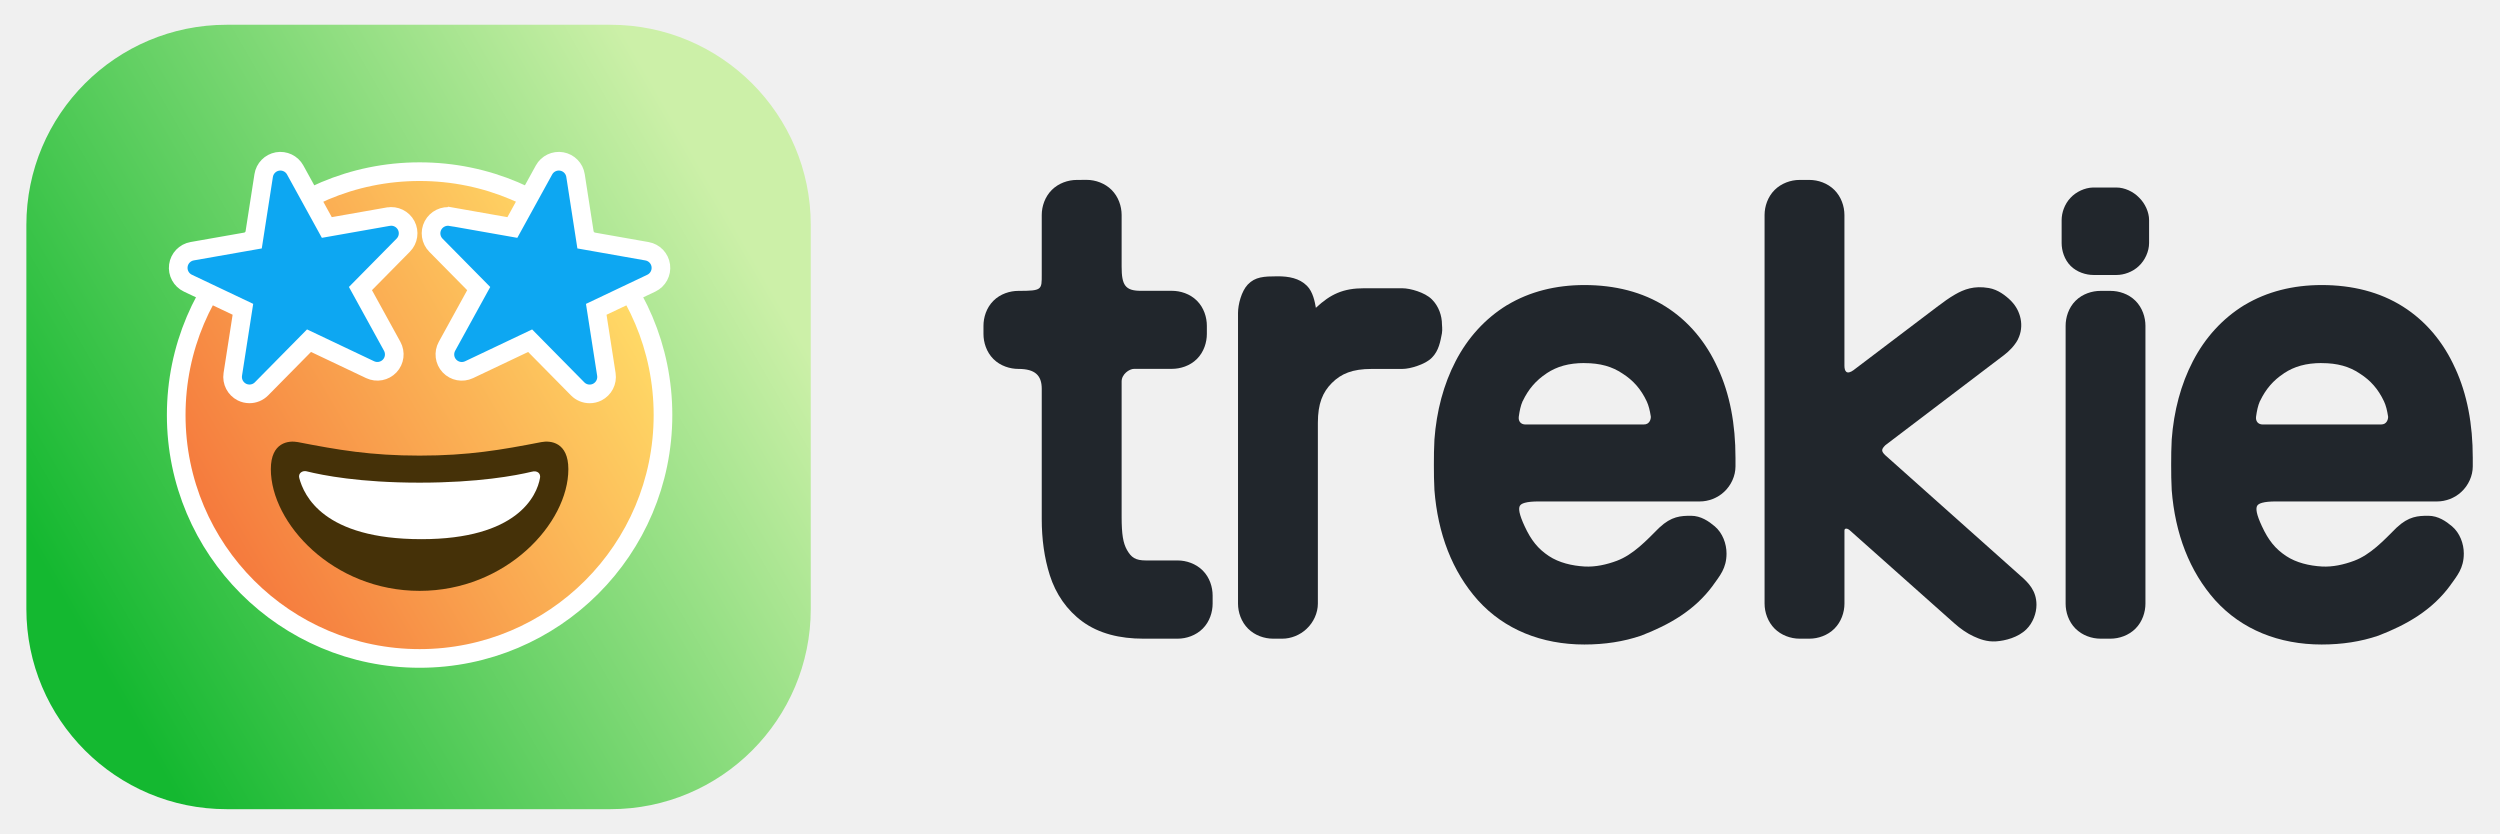
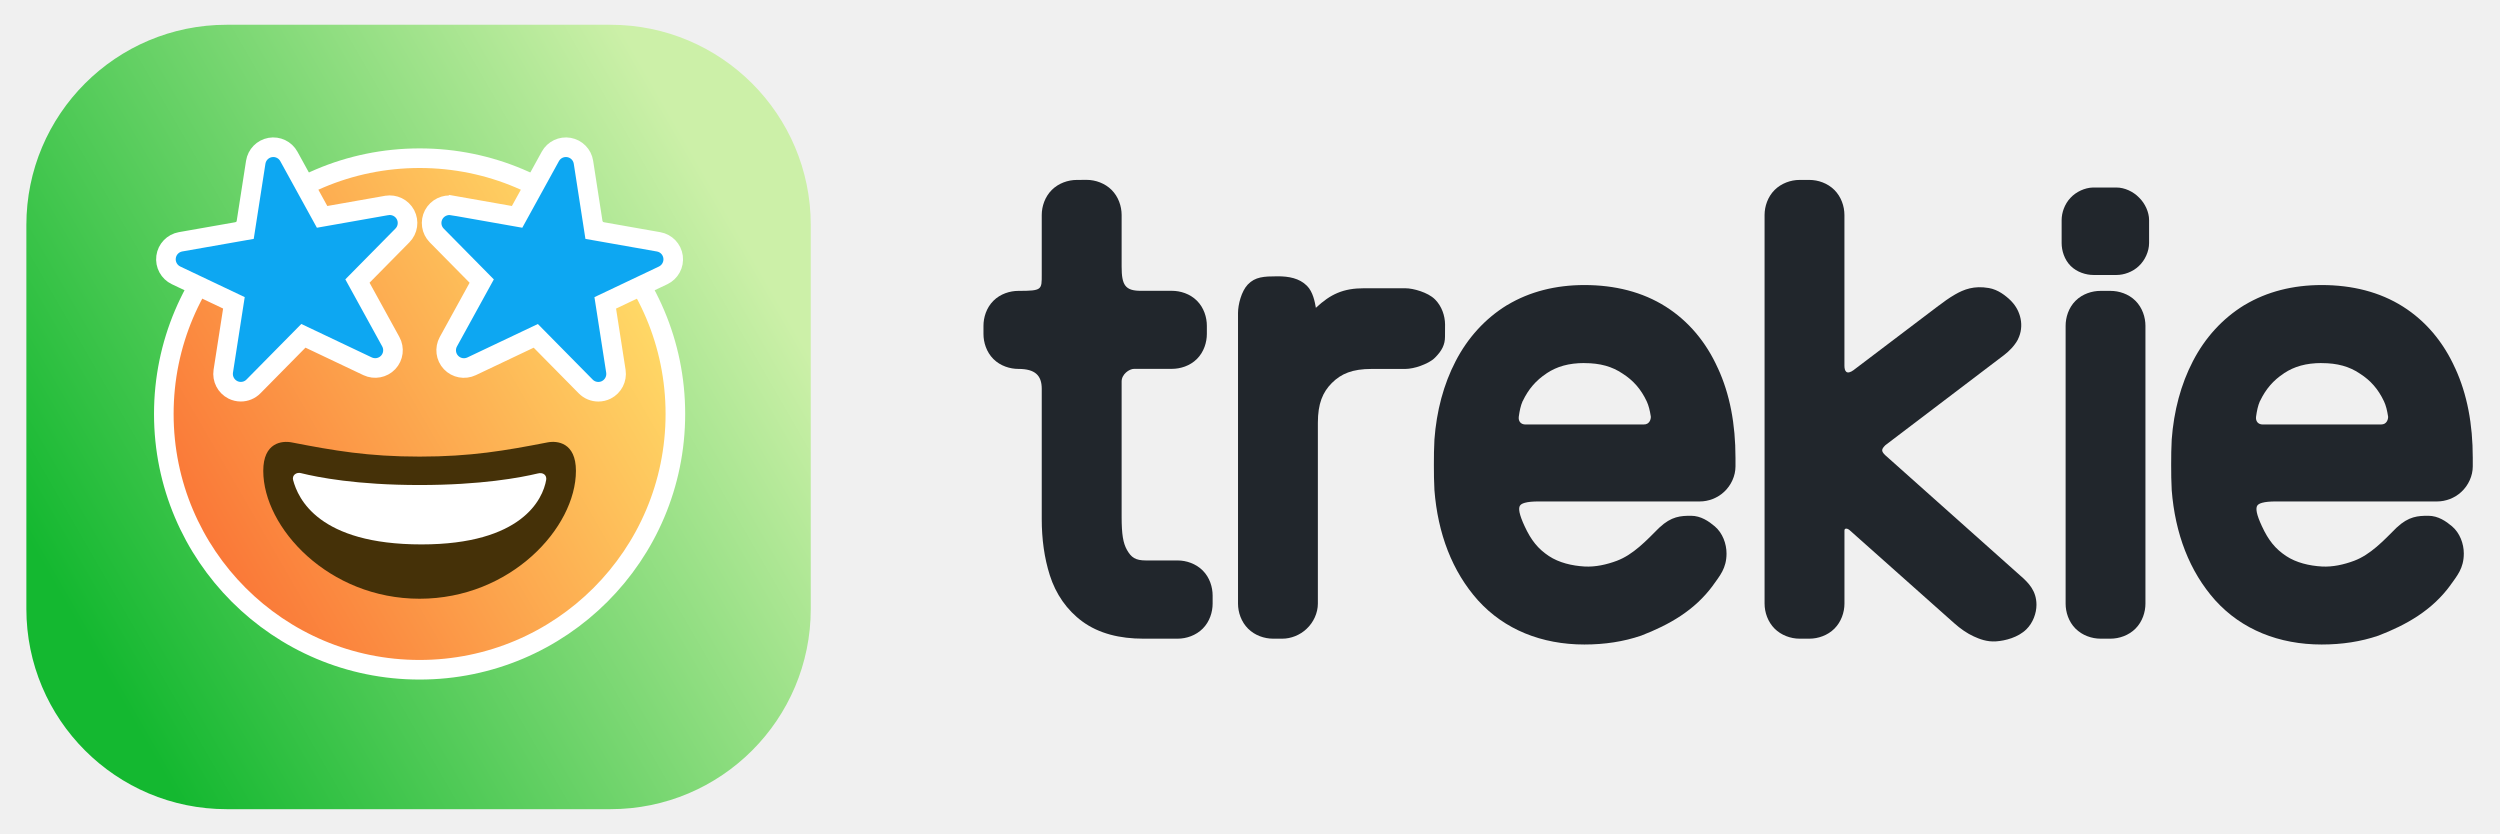
<svg xmlns="http://www.w3.org/2000/svg" xmlns:xlink="http://www.w3.org/1999/xlink" width="300" height="100" viewBox="0 0 79.375 26.458" version="1.1" id="svg5">
  <defs id="defs2">
    <rect x="223.755" y="162.305" width="120.361" height="58.945" id="rect24570" />
    <linearGradient id="linearGradient3351">
      <stop style="stop-color:#14b830;stop-opacity:1" offset="0" id="stop3347" />
      <stop style="stop-color:#ccf0a8;stop-opacity:1" offset="1" id="stop9214" />
    </linearGradient>
    <linearGradient xlink:href="#linearGradient3351" id="linearGradient3353" x1="9.007" y1="18.864" x2="23.602" y2="10.438" gradientUnits="userSpaceOnUse" gradientTransform="matrix(1.450226,0,0,1.450226,-9.485206,-5.564269)" />
-     <linearGradient xlink:href="#linearGradient15455" id="linearGradient15457" x1="11.166" y1="14.433" x2="19.085" y2="9.862" gradientUnits="userSpaceOnUse" gradientTransform="matrix(1.570055,0,0,1.570055,-11.09607,27.64107)" />
+     <linearGradient xlink:href="#linearGradient15455" id="linearGradient15457" x1="11.212" y1="14.407" x2="19.085" y2="9.862" gradientUnits="userSpaceOnUse" gradientTransform="matrix(1.570055,0,0,1.570055,-11.09607,27.64107)" />
    <linearGradient id="linearGradient15455">
-       <stop style="stop-color:#f57a3d;stop-opacity:1" offset="0" id="stop15451" />
-       <stop style="stop-color:#ffd966;stop-opacity:1" offset="1" id="stop15453" />
+       <stop style="stop-color:#fa7938;stop-opacity:1" offset="0" id="stop15451" />
+       <stop style="stop-color:#ffd866;stop-opacity:1" offset="1" id="stop15453" />
    </linearGradient>
  </defs>
  <g id="layer1">
    <rect style="fill:url(#linearGradient3353);fill-opacity:1;stroke:none;stroke-width:0.383;stroke-opacity:1" id="rect16911" width="24.905" height="24.905" x="0.837" y="0.786" rx="6.36" ry="6.36" />
-     <g id="g39580" transform="matrix(1.033503,0,0,1.033503,-0.2673342,-35.97983)">
-       <g id="g15323">
+     <g id="g39580" transform="matrix(1.033503,0,0,1.033503,-0.2673342,-36.14957)">
+       <g id="g15323" transform="matrix(1.050931,0,0,1.050931,-0.6696716,-2.291284)">
        <path fill="#ffcc4d" d="m 20.626,47.564 c 0,4.13 -3.348,7.477 -7.477,7.477 -4.13,0 -7.477,-3.348 -7.477,-7.477 0,-4.13 3.348,-7.477 7.477,-7.477 4.13,0 7.477,3.348 7.477,7.477" id="path29" style="fill:url(#linearGradient15457);fill-opacity:1;stroke:#ffffff;stroke-width:0.573;stroke-miterlimit:4;stroke-dasharray:none;stroke-opacity:1" />
        <path fill="#664500" d="m 13.149,48.81 c -1.505,0 -2.504,-0.175 -3.739,-0.415 -0.282,-0.054 -0.831,0 -0.831,0.831 0,1.662 1.909,3.739 4.57,3.739 2.66,0 4.57,-2.077 4.57,-3.739 0,-0.831 -0.549,-0.886 -0.831,-0.831 -1.235,0.24 -2.234,0.415 -3.739,0.415 z" id="path31" style="fill:#453108;fill-opacity:1;stroke:none;stroke-width:0;stroke-miterlimit:4;stroke-dasharray:none" />
        <path fill="#ffffff" d="m 9.688,49.295 c 0.478,0.118 1.613,0.346 3.461,0.346 1.8,0 2.95,-0.217 3.45,-0.337 0.162,-0.044 0.274,0.05 0.25,0.189 -0.096,0.557 -0.703,1.884 -3.645,1.884 -3.012,0 -3.608,-1.341 -3.752,-1.88 -0.039,-0.146 0.099,-0.24 0.235,-0.203 z" id="path33" style="stroke-width:0.415" />
        <path fill="#e95f28" d="M 12.186,41.469 10.299,41.802 9.327,40.035 C 9.22,39.84 9,39.736 8.782,39.774 8.563,39.813 8.393,39.987 8.359,40.206 L 8.049,42.199 6.162,42.531 c -0.222,0.039 -0.394,0.218 -0.424,0.442 -0.03,0.224 0.088,0.442 0.292,0.539 l 1.691,0.803 -0.311,1.999 c -0.034,0.223 0.079,0.442 0.28,0.544 0.074,0.037 0.154,0.055 0.233,0.055 0.136,0 0.27,-0.053 0.37,-0.155 l 1.459,-1.479 1.877,0.891 c 0.204,0.096 0.446,0.051 0.601,-0.113 0.155,-0.164 0.185,-0.409 0.077,-0.606 l -0.975,-1.773 1.315,-1.333 c 0.159,-0.161 0.195,-0.406 0.09,-0.606 -0.106,-0.2 -0.329,-0.309 -0.55,-0.27 z m 1.926,0 1.887,0.333 0.972,-1.767 c 0.107,-0.195 0.327,-0.299 0.545,-0.261 0.219,0.039 0.389,0.212 0.423,0.432 l 0.309,1.993 1.887,0.333 c 0.223,0.039 0.394,0.218 0.424,0.442 0.03,0.224 -0.088,0.442 -0.292,0.539 l -1.691,0.803 0.311,1.999 c 0.034,0.223 -0.079,0.442 -0.28,0.544 -0.074,0.037 -0.154,0.055 -0.233,0.055 -0.136,0 -0.27,-0.053 -0.37,-0.155 l -1.459,-1.479 -1.877,0.891 c -0.204,0.096 -0.446,0.051 -0.601,-0.113 -0.155,-0.164 -0.185,-0.409 -0.077,-0.606 l 0.975,-1.773 -1.315,-1.333 c -0.159,-0.161 -0.195,-0.406 -0.09,-0.606 0.106,-0.2 0.33,-0.309 0.551,-0.27 z" id="path35" style="fill:#0da7f2;fill-opacity:1;stroke:#ffffff;stroke-width:0.573;stroke-miterlimit:4;stroke-dasharray:none;stroke-opacity:1" />
      </g>
    </g>
    <g aria-label="trekie" id="text10316" style="font-size:10.583px;line-height:1.25;stroke-width:0.265" transform="matrix(0.9804276,0,0,0.9804276,1.150646,-25.30423)">
      <g aria-label="trekie" id="text20552" style="font-family:Rubik;-inkscape-font-specification:Rubik;stroke-width:0.07" />
      <text xml:space="preserve" transform="scale(0.2645833)" id="text24568" style="font-size:40px;line-height:1.25;font-family:Rubik;-inkscape-font-specification:Rubik;white-space:pre;shape-inside:url(#rect24570)" />
      <path id="path1472" style="font-weight:300;-inkscape-font-specification:'Rubik Light';fill:#21262c;fill-opacity:1;stroke-width:0.073" d="m 50.135,35.04 c -0.923,0 -1.771,0.211 -2.497,0.647 0.004,-0.002 -1.44e-4,-10e-4 -0.01,0.004 a 0.133,0.133 0 0 0 -0.006,0.004 c -0.703,0.434 -1.263,1.051 -1.656,1.809 -0.39,0.751 -0.619,1.609 -0.688,2.548 a 0.133,0.133 0 0 0 0,0.01 c -2e-6,0.001 -2e-6,0.002 0,0.004 -0.014,0.221 -0.017,0.532 -0.017,0.795 0,0.263 0.003,0.575 0.017,0.796 -1.3e-5,0.003 -10e-6,0.003 0,0.006 7.5e-5,0.001 -6.7e-5,0.003 0,0.004 a 0.133,0.133 0 0 0 0,0.006 c 0.11,1.418 0.575,2.639 1.409,3.575 a 0.133,0.133 0 0 0 0.004,0.004 c 0.855,0.945 2.064,1.429 3.444,1.429 0.66,0 1.271,-0.094 1.834,-0.286 a 0.133,0.133 0 0 0 0.006,-0.002 c 0.903,-0.349 1.731,-0.813 2.331,-1.635 a 0.133,0.133 0 0 0 0,-5.04e-4 0.133,0.133 0 0 0 0,-5.04e-4 0.133,0.133 0 0 0 0,-5.04e-4 0.133,0.133 0 0 0 0,-5.04e-4 c 0.211,-0.298 0.432,-0.541 0.432,-1.022 0,-0.319 -0.129,-0.666 -0.381,-0.88 -0.194,-0.164 -0.45,-0.342 -0.769,-0.342 -0.33,0 -0.634,0.016 -1.02,0.379 a 0.133,0.133 0 0 0 -0.004,0.002 c -0.432,0.433 -0.847,0.876 -1.376,1.076 -0.337,0.126 -0.698,0.205 -1.044,0.186 -0.409,-0.023 -0.833,-0.123 -1.16,-0.34 -0.347,-0.231 -0.571,-0.502 -0.786,-0.968 -0.086,-0.185 -0.14,-0.334 -0.163,-0.445 -0.022,-0.11 -0.011,-0.173 0.01,-0.211 0.022,-0.038 0.064,-0.073 0.164,-0.1 0.1,-0.028 0.25,-0.043 0.448,-0.043 h 5.22 c 0.267,0 0.565,-0.105 0.783,-0.311 0.229,-0.211 0.368,-0.522 0.368,-0.82 V 40.633 c 0,-1.083 -0.18,-2.058 -0.57,-2.901 l -0.002,-0.002 c -0.377,-0.84 -0.95,-1.525 -1.689,-1.992 -0.748,-0.473 -1.642,-0.698 -2.63,-0.698 z m 0,2.528 c 0.517,0 0.9,0.114 1.227,0.333 a 0.133,0.133 0 0 0 0.002,0.002 c 0.011,0.007 0.011,0.008 0.006,0.004 a 0.133,0.133 0 0 0 0.004,0.002 c 0.345,0.22 0.591,0.5 0.778,0.894 0.065,0.137 0.104,0.303 0.132,0.483 a 0.133,0.133 0 0 0 0.002,0.015 c 0.003,0.01 -8.41e-4,0.095 -0.038,0.153 -0.038,0.059 -0.088,0.102 -0.199,0.102 h -3.819 c -0.162,0 -0.237,-0.113 -0.22,-0.251 0.026,-0.188 0.061,-0.361 0.124,-0.503 a 0.133,0.133 0 0 0 0.004,-0.004 c 0.189,-0.395 0.435,-0.674 0.767,-0.893 a 0.133,0.133 0 0 0 0.012,-0.01 c 0.326,-0.215 0.707,-0.329 1.22,-0.329 z" />
      <path style="font-weight:300;-inkscape-font-specification:'Rubik Light';fill:#21262c;fill-opacity:1;stroke-width:0.073" d="m 66.85,35.229 c -0.27,0 -0.583,0.094 -0.81,0.321 -0.227,0.227 -0.321,0.54 -0.321,0.81 v 8.997 c 0,0.27 0.094,0.583 0.321,0.81 0.219,0.219 0.527,0.325 0.81,0.325 h 0.321 c 0.283,0 0.591,-0.106 0.81,-0.325 0.226,-0.226 0.323,-0.539 0.323,-0.81 v -8.997 c 0,-0.27 -0.096,-0.583 -0.323,-0.81 -0.227,-0.227 -0.54,-0.321 -0.81,-0.321 z" id="path1470" />
-       <path style="font-weight:300;-inkscape-font-specification:'Rubik Light';fill:#21262c;fill-opacity:1;stroke-width:0.073" d="m 40.192,34.757 c -0.435,0.002 -0.717,0.014 -0.959,0.268 -0.204,0.216 -0.315,0.645 -0.315,0.923 v 9.409 c 0,0.283 0.106,0.591 0.325,0.81 0.219,0.219 0.527,0.325 0.81,0.325 h 0.3 c 0.278,0 0.569,-0.113 0.784,-0.317 0.228,-0.21 0.367,-0.52 0.367,-0.817 v -5.858 c 0,-0.619 0.155,-0.99 0.454,-1.289 0.301,-0.301 0.666,-0.454 1.285,-0.454 h 0.989 c 0.143,0 0.319,-0.037 0.495,-0.099 0.176,-0.061 0.349,-0.144 0.471,-0.267 0.226,-0.226 0.274,-0.534 0.323,-0.785 0.013,-0.068 0.01,-0.136 0.008,-0.195 -0.002,-0.053 -0.005,-0.086 -0.006,-0.095 0,-0.283 -0.106,-0.591 -0.325,-0.81 -0.123,-0.123 -0.296,-0.206 -0.471,-0.267 -0.176,-0.06 -0.353,-0.095 -0.495,-0.095 h -1.233 c -0.668,0 -1.084,0.187 -1.56,0.634 -10e-4,-0.006 -10e-4,-0.007 -0.002,-0.014 -0.03,-0.173 -0.091,-0.505 -0.286,-0.699 -0.244,-0.244 -0.584,-0.31 -0.961,-0.308 z" id="path1464" />
+       <path style="font-weight:300;-inkscape-font-specification:'Rubik Light';fill:#21262c;fill-opacity:1;stroke-width:0.073" d="m 40.192,34.757 c -0.435,0.002 -0.717,0.014 -0.959,0.268 -0.204,0.216 -0.315,0.645 -0.315,0.923 v 9.409 c 0,0.283 0.106,0.591 0.325,0.81 0.219,0.219 0.527,0.325 0.81,0.325 h 0.3 c 0.278,0 0.569,-0.113 0.784,-0.317 0.228,-0.21 0.367,-0.52 0.367,-0.817 v -5.858 c 0,-0.619 0.155,-0.99 0.454,-1.289 0.301,-0.301 0.666,-0.454 1.285,-0.454 h 1.089 c 0.143,0 0.337,-0.04 0.495,-0.099 0.169,-0.063 0.349,-0.144 0.471,-0.267 0.226,-0.226 0.323,-0.423 0.323,-0.679 0,-0.106 0.003,-0.296 0.002,-0.396 -0.003,-0.283 -0.106,-0.591 -0.325,-0.81 -0.123,-0.123 -0.296,-0.206 -0.471,-0.267 -0.176,-0.06 -0.353,-0.095 -0.495,-0.095 h -1.333 c -0.668,0 -1.084,0.187 -1.56,0.634 -10e-4,-0.006 -10e-4,-0.007 -0.002,-0.014 -0.03,-0.173 -0.091,-0.505 -0.286,-0.699 -0.244,-0.244 -0.584,-0.31 -0.961,-0.308 z" id="path1464" />
      <path style="font-weight:300;-inkscape-font-specification:'Rubik Light';fill:#21262c;fill-opacity:1;stroke-width:0.073" d="m 66.598,31.882 c -0.257,0.008 -0.54,0.136 -0.723,0.336 -0.19,0.201 -0.285,0.481 -0.285,0.719 v 0.744 c 3e-6,0.246 0.09,0.538 0.292,0.74 0.202,0.202 0.495,0.293 0.741,0.293 h 0.744 c 0.239,2e-6 0.517,-0.095 0.719,-0.285 0.206,-0.189 0.336,-0.484 0.336,-0.748 v -0.744 c 0,-0.257 -0.129,-0.54 -0.325,-0.73 -0.19,-0.197 -0.473,-0.325 -0.73,-0.325 h -0.744 c -0.008,0 -0.016,-2.52e-4 -0.025,0 z" id="path1462" />
      <path style="font-weight:300;-inkscape-font-specification:'Rubik Light';fill:#21262c;fill-opacity:1;stroke-width:0.073" d="m 57.101,31.636 c -0.285,-5.3e-5 -0.593,0.112 -0.806,0.325 -0.219,0.219 -0.325,0.527 -0.325,0.81 v 12.586 c -3e-6,0.283 0.106,0.591 0.325,0.81 0.213,0.213 0.521,0.325 0.806,0.325 h 0.321 c 0.283,0 0.591,-0.106 0.81,-0.325 0.219,-0.219 0.325,-0.527 0.325,-0.81 v -2.37 c 0,-0.079 0.096,-0.084 0.195,0.016 l 3.357,2.986 c 0.204,0.182 0.426,0.336 0.638,0.431 0.184,0.083 0.42,0.18 0.723,0.159 0.296,-0.021 0.712,-0.127 0.98,-0.392 0.21,-0.208 0.325,-0.516 0.325,-0.792 8e-6,-0.459 -0.265,-0.71 -0.476,-0.905 -0.004,-0.003 -0.008,-0.005 -0.012,-0.008 l -0.002,-0.002 -4.413,-3.935 c -0.13,-0.13 -0.121,-0.187 0.01,-0.319 l 3.848,-2.922 c 0.158,-0.12 0.334,-0.296 0.444,-0.501 v -5.15e-4 -5.15e-4 -5.15e-4 -5.16e-4 -5.15e-4 -5.15e-4 -5.17e-4 -5.14e-4 c 0.217,-0.431 0.088,-0.927 -0.211,-1.233 v -5.16e-4 -5.15e-4 -5.15e-4 -5.17e-4 c -0.187,-0.187 -0.434,-0.376 -0.73,-0.427 -0.479,-0.083 -0.803,0.041 -1.098,0.211 -0.199,0.115 -0.384,0.251 -0.522,0.357 v -0.002 l -2.752,2.085 c -5e-6,6.73e-4 -5e-6,0.001 0,0.002 -0.243,0.177 -0.305,0.033 -0.305,-0.139 v -4.88 c 0,-0.283 -0.106,-0.591 -0.325,-0.81 -0.219,-0.219 -0.527,-0.325 -0.81,-0.325 z" id="path1460" />
      <path style="font-weight:300;-inkscape-font-specification:'Rubik Light';fill:#21262c;fill-opacity:1;stroke-width:0.073" d="m 33.697,31.636 c -0.283,0 -0.591,0.106 -0.81,0.325 -0.219,0.219 -0.325,0.527 -0.325,0.81 v 1.928 c 0,0.491 0.017,0.53 -0.756,0.53 -0.27,0 -0.583,0.094 -0.81,0.321 -0.227,0.227 -0.321,0.54 -0.321,0.81 v 0.265 c 0,0.27 0.094,0.583 0.321,0.81 0.227,0.227 0.54,0.321 0.81,0.321 0.54,0 0.756,0.21 0.756,0.644 v 4.218 c 0,0.653 0.084,1.26 0.261,1.819 0.192,0.607 0.553,1.131 1.054,1.498 0.535,0.392 1.215,0.557 1.973,0.557 h 1.115 c 0.283,0 0.591,-0.106 0.81,-0.325 0.227,-0.227 0.321,-0.54 0.321,-0.81 v -0.263 c 3e-6,-0.27 -0.094,-0.583 -0.321,-0.81 -0.219,-0.219 -0.528,-0.325 -0.81,-0.325 h -1.022 c -0.354,0 -0.481,-0.097 -0.623,-0.344 -0.121,-0.219 -0.171,-0.492 -0.171,-1.075 v -4.379 c 0,-0.231 0.245,-0.407 0.405,-0.407 h 1.224 c 0.27,0 0.583,-0.094 0.81,-0.321 0.227,-0.227 0.321,-0.54 0.321,-0.81 v -0.265 c 0,-0.27 -0.094,-0.583 -0.321,-0.81 -0.227,-0.227 -0.54,-0.321 -0.81,-0.321 H 35.772 c -0.509,0 -0.623,-0.186 -0.623,-0.785 v -1.673 c 0,-0.283 -0.106,-0.591 -0.325,-0.81 -0.213,-0.213 -0.521,-0.325 -0.806,-0.325 z" id="path39665" />
      <path id="path1992" style="font-weight:300;-inkscape-font-specification:'Rubik Light';fill:#21262c;fill-opacity:1;stroke-width:0.073" d="m 74.011,35.04 c -0.923,0 -1.771,0.211 -2.497,0.647 0.004,-0.002 -1.43e-4,-10e-4 -0.01,0.004 a 0.133,0.133 0 0 0 -0.006,0.004 c -0.703,0.434 -1.263,1.051 -1.656,1.809 -0.39,0.751 -0.619,1.609 -0.688,2.548 a 0.133,0.133 0 0 0 0,0.01 c -3e-6,0.001 -3e-6,0.002 0,0.004 -0.014,0.221 -0.017,0.532 -0.017,0.795 0,0.263 0.003,0.575 0.017,0.796 -1.4e-5,0.003 -1.2e-5,0.003 0,0.006 7.4e-5,0.001 -6.8e-5,0.003 0,0.004 a 0.133,0.133 0 0 0 0,0.006 c 0.11,1.418 0.575,2.639 1.409,3.575 a 0.133,0.133 0 0 0 0.004,0.004 c 0.855,0.945 2.064,1.429 3.444,1.429 0.66,0 1.271,-0.094 1.834,-0.286 a 0.133,0.133 0 0 0 0.006,-0.002 c 0.903,-0.349 1.731,-0.813 2.331,-1.635 a 0.133,0.133 0 0 0 0,-5.04e-4 0.133,0.133 0 0 0 0,-5.04e-4 0.133,0.133 0 0 0 0,-5.04e-4 0.133,0.133 0 0 0 0,-5.04e-4 c 0.211,-0.298 0.432,-0.541 0.432,-1.022 0,-0.319 -0.129,-0.666 -0.381,-0.88 -0.194,-0.164 -0.45,-0.342 -0.769,-0.342 -0.33,0 -0.634,0.016 -1.02,0.379 a 0.133,0.133 0 0 0 -0.004,0.002 c -0.432,0.433 -0.847,0.876 -1.376,1.076 -0.337,0.126 -0.698,0.205 -1.044,0.186 -0.409,-0.023 -0.833,-0.123 -1.16,-0.34 -0.347,-0.231 -0.571,-0.502 -0.786,-0.968 -0.086,-0.185 -0.141,-0.334 -0.163,-0.445 -0.022,-0.11 -0.011,-0.173 0.01,-0.211 0.022,-0.038 0.064,-0.073 0.164,-0.1 0.1,-0.028 0.25,-0.043 0.448,-0.043 h 5.22 c 0.267,0 0.565,-0.105 0.783,-0.311 0.229,-0.211 0.368,-0.522 0.368,-0.82 V 40.633 c 0,-1.083 -0.18,-2.058 -0.57,-2.901 l -0.002,-0.002 c -0.377,-0.84 -0.95,-1.525 -1.689,-1.992 -0.748,-0.473 -1.642,-0.698 -2.63,-0.698 z m 0,2.528 c 0.517,0 0.9,0.114 1.227,0.333 a 0.133,0.133 0 0 0 0.002,0.002 c 0.011,0.007 0.011,0.008 0.006,0.004 a 0.133,0.133 0 0 0 0.004,0.002 c 0.345,0.22 0.591,0.5 0.778,0.894 0.065,0.137 0.104,0.303 0.132,0.483 a 0.133,0.133 0 0 0 0.002,0.015 c 0.003,0.01 -8.41e-4,0.095 -0.038,0.153 -0.038,0.059 -0.088,0.102 -0.199,0.102 h -3.819 c -0.162,0 -0.237,-0.113 -0.22,-0.251 0.026,-0.188 0.061,-0.361 0.124,-0.503 a 0.133,0.133 0 0 0 0.004,-0.004 c 0.189,-0.395 0.435,-0.674 0.767,-0.893 a 0.133,0.133 0 0 0 0.012,-0.01 c 0.326,-0.215 0.707,-0.329 1.22,-0.329 z" />
    </g>
  </g>
</svg>
